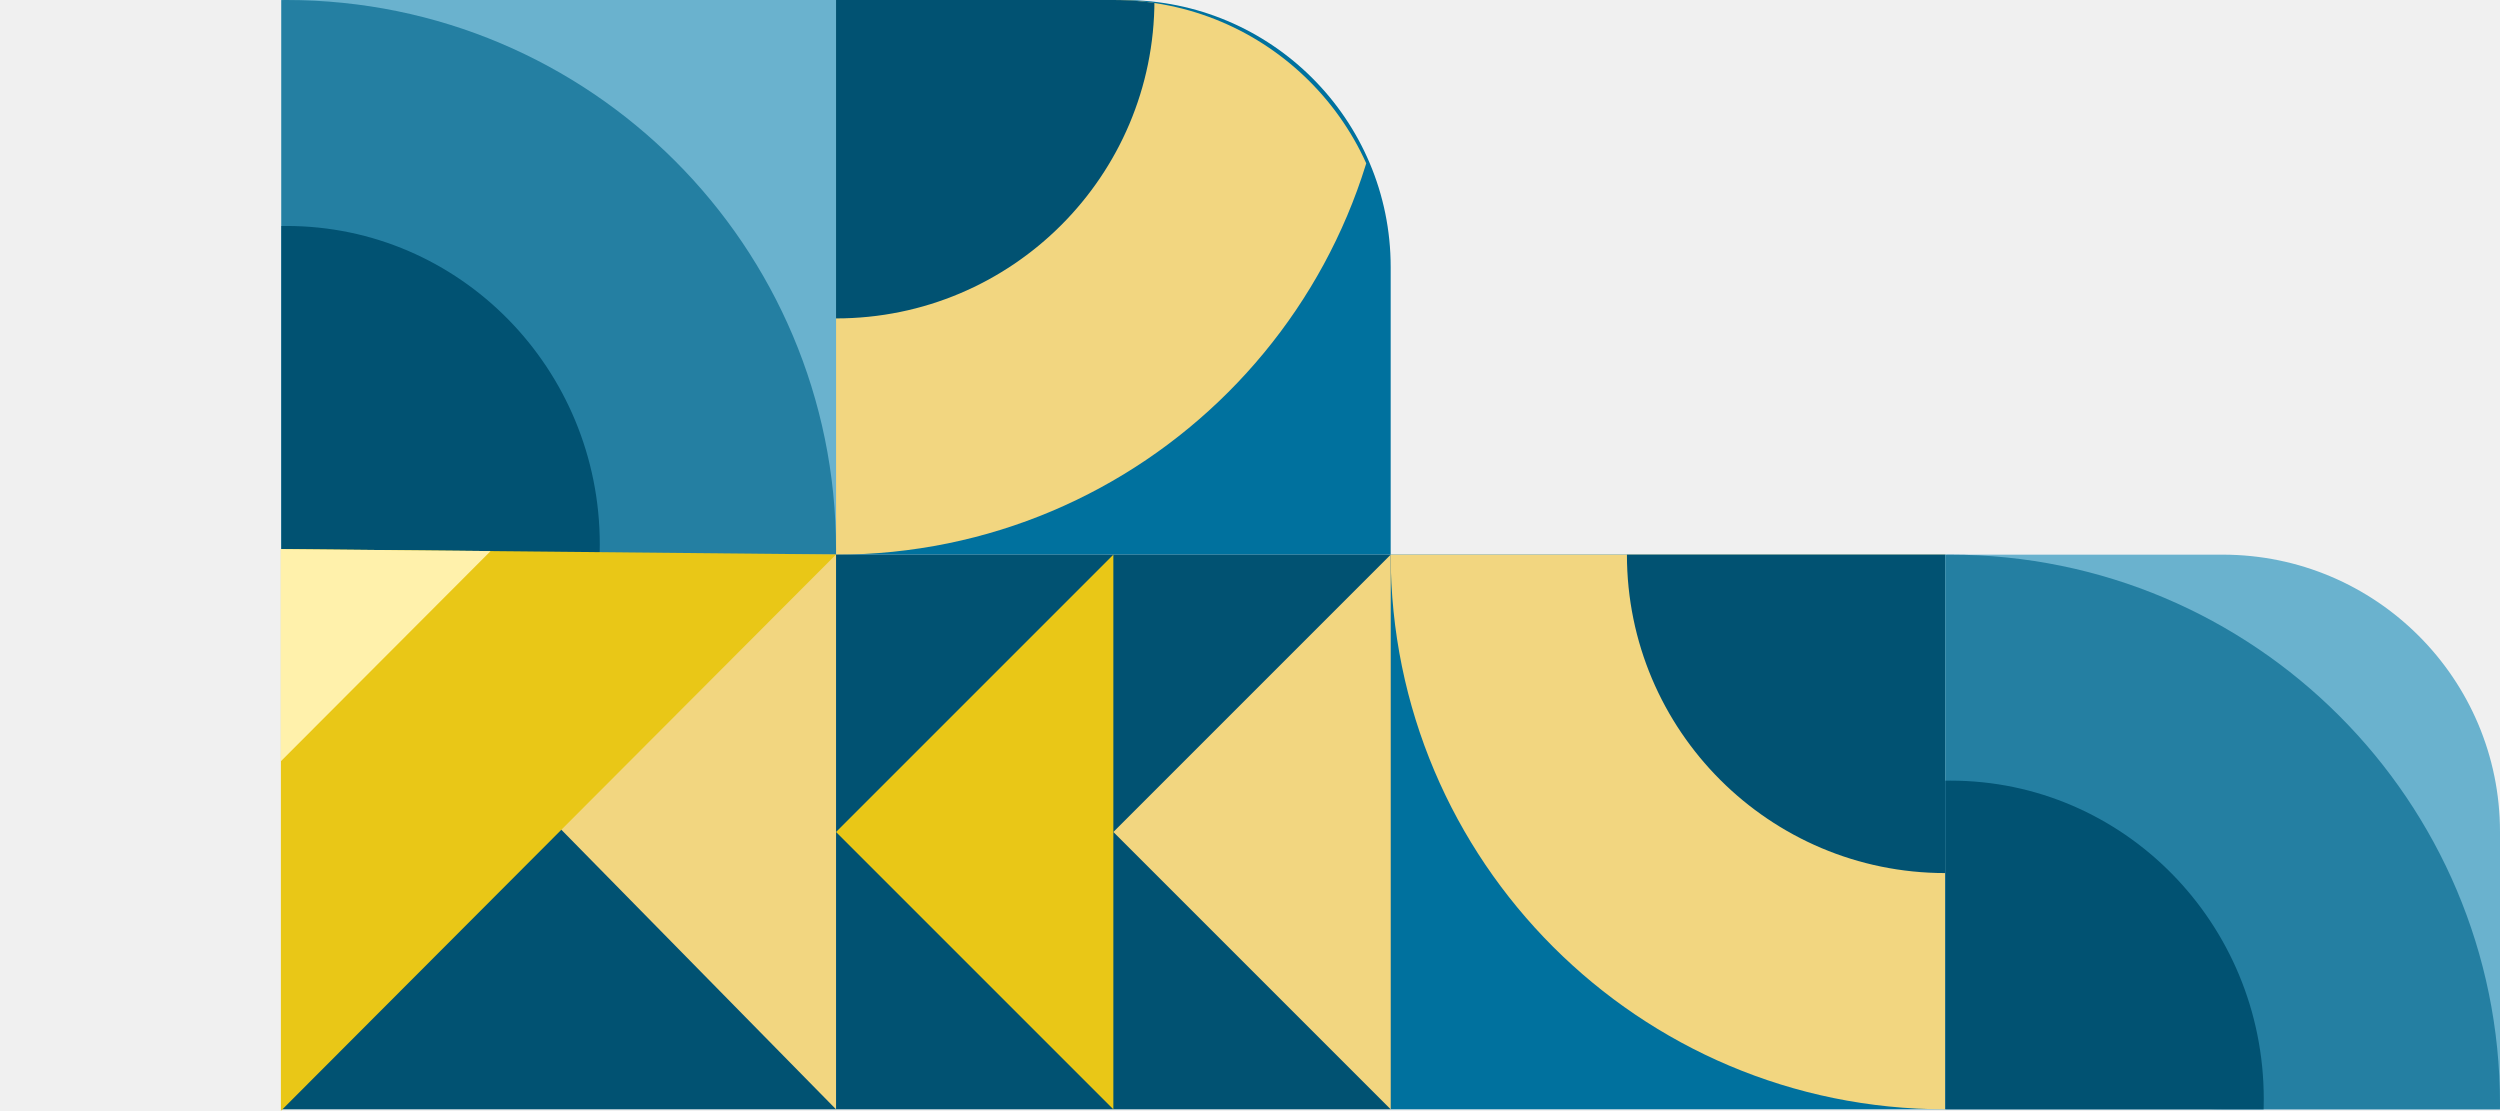
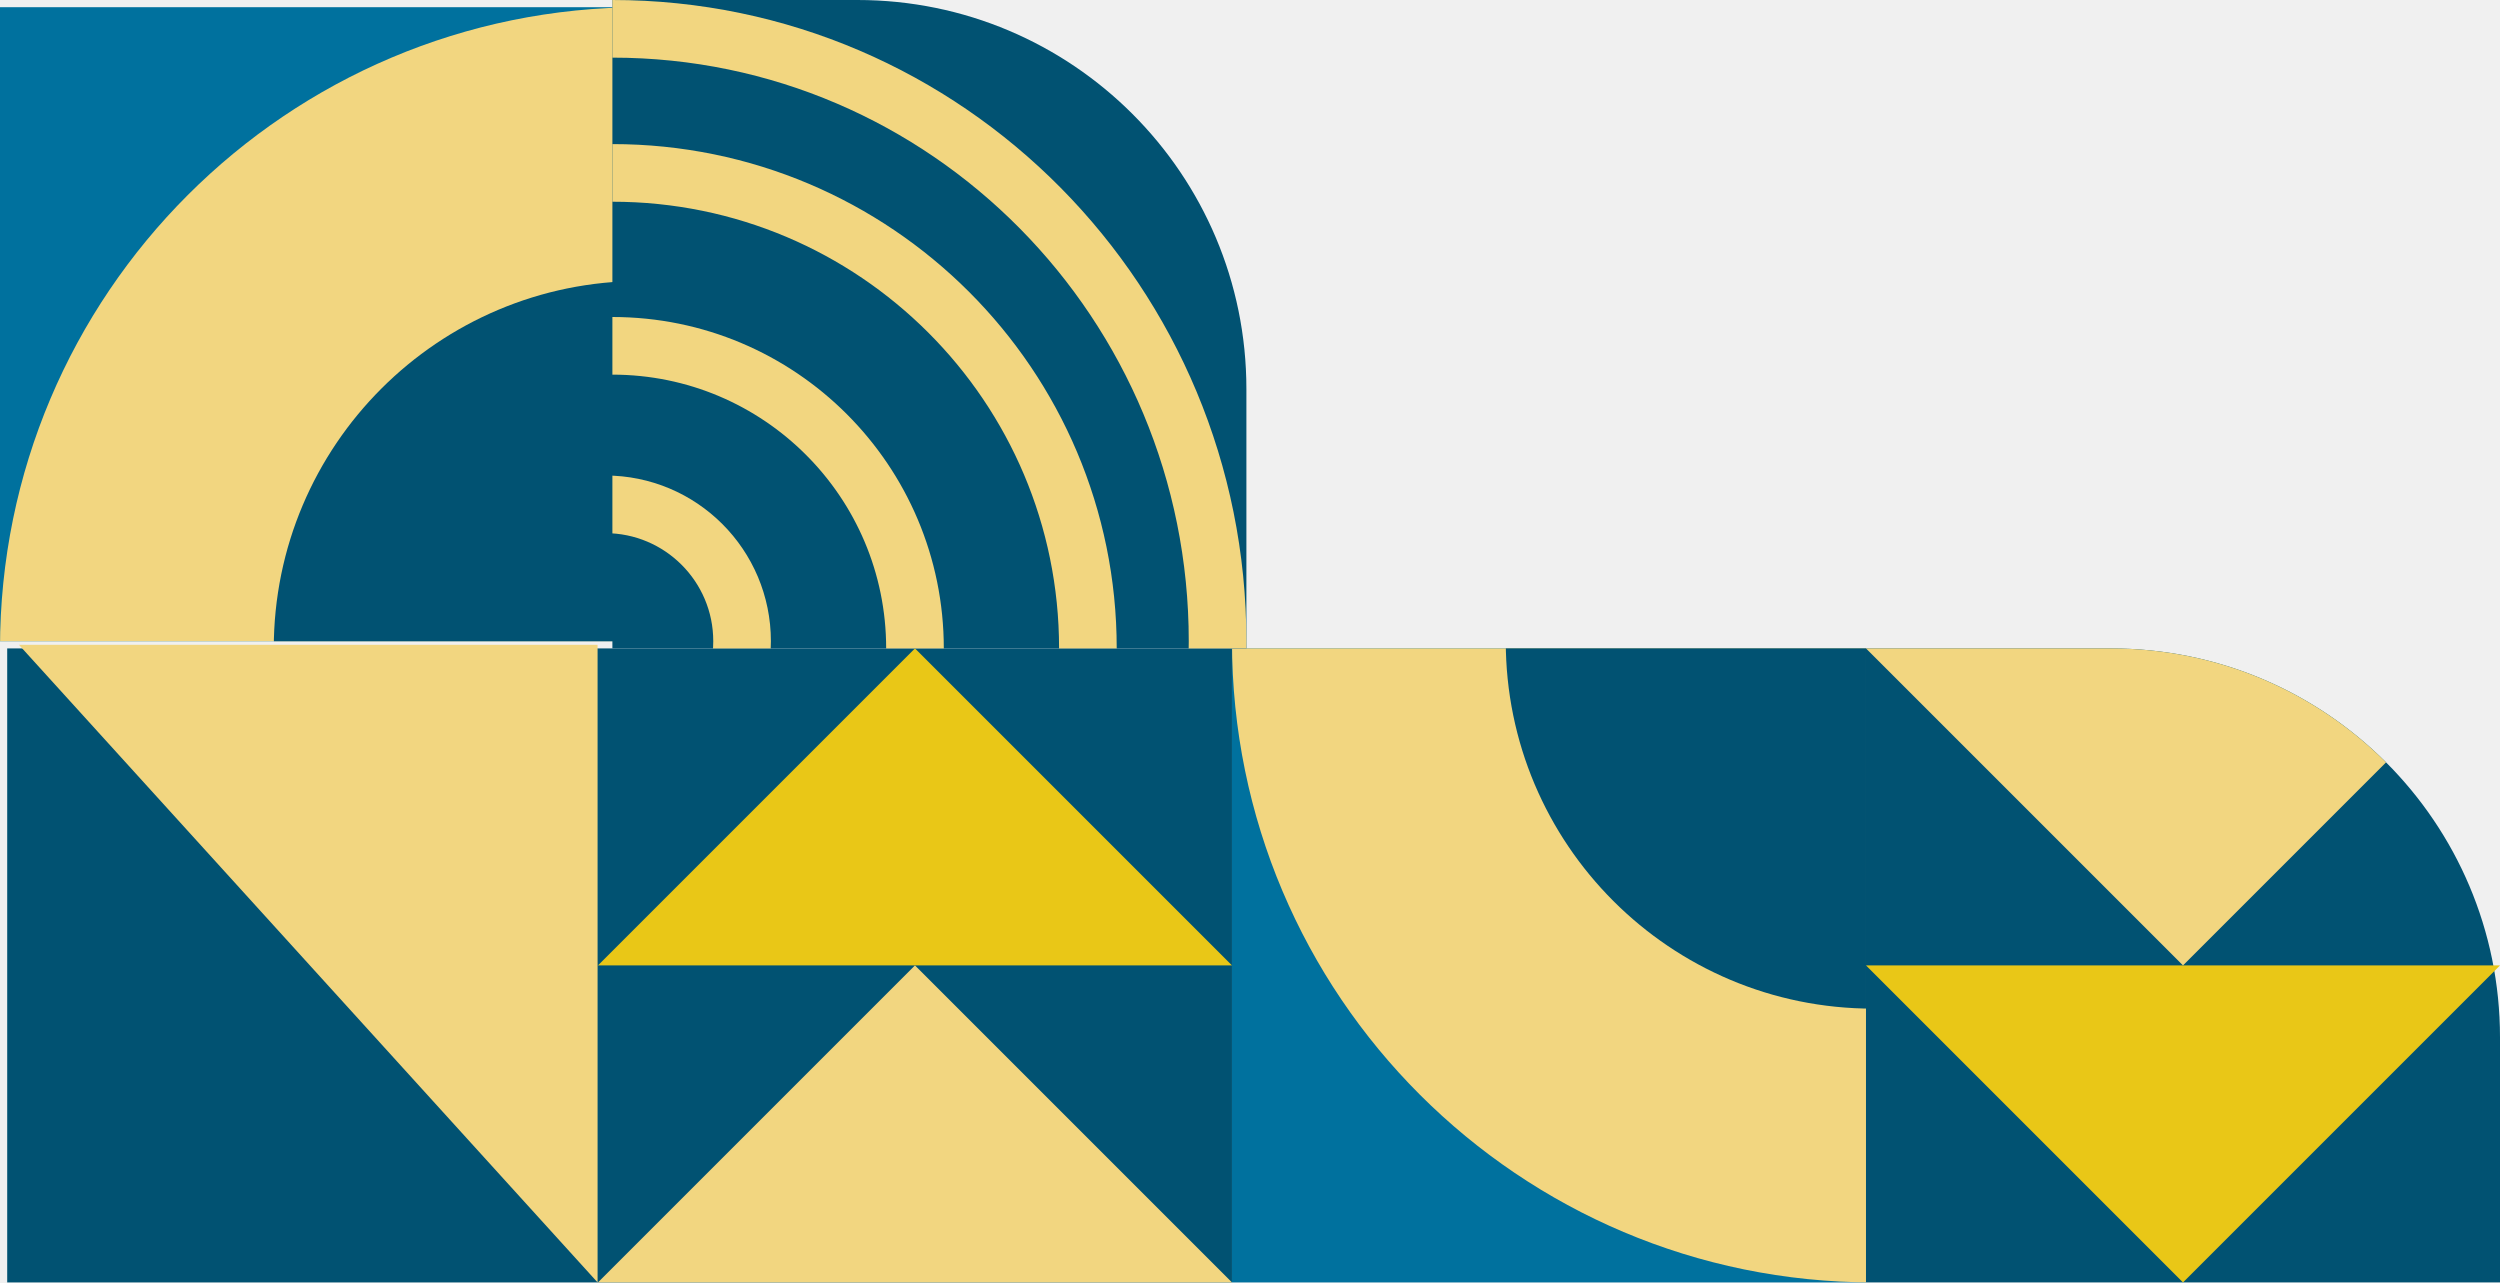
- <svg xmlns="http://www.w3.org/2000/svg" width="243.393" height="108.148" viewBox="0 0 243.393 108.148">
+ <svg xmlns="http://www.w3.org/2000/svg" width="173.5" height="89" viewBox="0 0 173.5 89">
  <defs>
    <clipPath id="clip-path">
-       <rect id="Rectangle_114" data-name="Rectangle 114" width="54" height="54" transform="translate(-1786 1414)" fill="#fff" />
+       <rect id="Rectangle_114" data-name="Rectangle 114" width="44" height="44" transform="translate(0.473)" fill="#fff" />
    </clipPath>
    <clipPath id="clip-path-2">
-       <path id="Rectangle_114-2" data-name="Rectangle 114" d="M27,0H54a0,0,0,0,1,0,0V54a0,0,0,0,1,0,0H0a0,0,0,0,1,0,0V27A27,27,0,0,1,27,0Z" transform="translate(-1786 1414)" fill="#fff" />
+       <rect id="Rectangle_114-2" data-name="Rectangle 114" width="44" height="45" transform="translate(0.25 -0.25)" fill="#fff" />
    </clipPath>
    <clipPath id="clip-path-3">
-       <rect id="Rectangle_114-3" data-name="Rectangle 114" width="54" height="54" transform="translate(0 0.329)" fill="#fff" />
+       <rect id="Rectangle_119" data-name="Rectangle 119" width="44" height="45" transform="translate(0.042 -0.25)" fill="#015272" />
    </clipPath>
-     <clipPath id="clip-path-5">
-       <path id="Path_41" data-name="Path 41" d="M27,0,64.841,38.591l-76.516.083Z" transform="translate(-1581.862 1385.454) rotate(135)" fill="#e9c717" />
+     <clipPath id="clip-path-4">
+       <path id="Rectangle_118" data-name="Rectangle 118" d="M27,0H44a0,0,0,0,1,0,0V44a0,0,0,0,1,0,0H0a0,0,0,0,1,0,0V27A27,27,0,0,1,27,0Z" transform="translate(-0.027 44) rotate(-90)" fill="#015272" />
    </clipPath>
  </defs>
-   <g id="Group_169" data-name="Group 169" transform="translate(-1568.607 1461) rotate(180)">
-     <g id="Group_165" data-name="Group 165" transform="translate(55)">
-       <rect id="Rectangle_117" data-name="Rectangle 117" width="54" height="54" transform="translate(-1813 1353)" fill="#00719e" />
-       <g id="Mask_Group_11" data-name="Mask Group 11" transform="translate(-27 -61)" clip-path="url(#clip-path)">
-         <circle id="Ellipse_26" data-name="Ellipse 26" cx="54" cy="54" r="54" transform="translate(-1840 1414)" fill="#f2d680" />
-         <circle id="Ellipse_27" data-name="Ellipse 27" cx="31" cy="31" r="31" transform="translate(-1817 1437)" fill="#015272" />
+   <g id="OwnerShapes" transform="translate(327.473 89) rotate(180)">
+     <g id="Group_165" data-name="Group 165" transform="translate(197.5)">
+       <rect id="Rectangle_117" data-name="Rectangle 117" width="44" height="44" transform="translate(0.473)" fill="#00719e" />
+       <g id="Mask_Group_11" data-name="Mask Group 11" transform="translate(0)" clip-path="url(#clip-path)">
+         <circle id="Ellipse_26" data-name="Ellipse 26" cx="44.5" cy="44.5" r="44.5" transform="translate(-44.527)" fill="#f2d680" />
+         <circle id="Ellipse_27" data-name="Ellipse 27" cx="25.5" cy="25.5" r="25.5" transform="translate(-25.527 19)" fill="#015272" />
      </g>
    </g>
-     <g id="Group_177" data-name="Group 177" transform="translate(-3057 -352) rotate(-90)">
-       <path id="Rectangle_117-2" data-name="Rectangle 117" d="M26,0H54a0,0,0,0,1,0,0V54a0,0,0,0,1,0,0H0a0,0,0,0,1,0,0V26A26,26,0,0,1,26,0Z" transform="translate(-1813 1353)" fill="#00719e" />
-       <g id="Mask_Group_11-2" data-name="Mask Group 11" transform="translate(-27 -61)" clip-path="url(#clip-path-2)">
-         <circle id="Ellipse_26-2" data-name="Ellipse 26" cx="54" cy="54" r="54" transform="translate(-1840 1414)" fill="#f2d680" />
-         <circle id="Ellipse_27-2" data-name="Ellipse 27" cx="31" cy="31" r="31" transform="translate(-1817 1437)" fill="#015272" />
+     <g id="Group_166" data-name="Group 166" transform="translate(327.223 44.25) rotate(90)">
+       <rect id="Rectangle_117-2" data-name="Rectangle 117" width="44" height="45" transform="translate(0.25 -0.25)" fill="#00719e" />
+       <g id="Mask_Group_11-2" data-name="Mask Group 11" transform="translate(0)" clip-path="url(#clip-path-2)">
+         <circle id="Ellipse_26-2" data-name="Ellipse 26" cx="44.5" cy="44.5" r="44.5" transform="translate(-44.75 -0.25)" fill="#f2d680" />
+         <circle id="Ellipse_27-2" data-name="Ellipse 27" cx="25.5" cy="25.5" r="25.5" transform="translate(-25.75 18.75)" fill="#015272" />
      </g>
    </g>
-     <g id="Group_166" data-name="Group 166" transform="translate(-3409.457 2814.329) rotate(180)">
-       <rect id="Rectangle_117-3" data-name="Rectangle 117" width="54" height="54" transform="translate(-1813.457 1353.329)" fill="#6ab2ce" />
-       <g id="Mask_Group_11-3" data-name="Mask Group 11" transform="translate(-1813.456 1353)" clip-path="url(#clip-path-3)">
-         <circle id="Ellipse_26-3" data-name="Ellipse 26" cx="53.5" cy="53.5" r="53.5" transform="translate(-53 0.329)" fill="#247fa2" />
-         <ellipse id="Ellipse_27-3" data-name="Ellipse 27" cx="30.5" cy="31" rx="30.5" ry="31" transform="translate(-30 22.329)" fill="#015272" />
+     <g id="Group_162" data-name="Group 162" transform="translate(241.751)">
+       <rect id="Rectangle_118-2" data-name="Rectangle 118" width="44" height="44" transform="translate(44.223 0) rotate(90)" fill="#015272" />
+       <g id="Group_484" data-name="Group 484" transform="translate(44.223 -0.223) rotate(90)">
+         <path id="Polygon_2" data-name="Polygon 2" d="M22,0,44,22H0Z" transform="translate(22.223) rotate(90)" fill="#f2d680" />
+         <path id="Polygon_3" data-name="Polygon 3" d="M22,0,44,22H0Z" transform="translate(44.223) rotate(90)" fill="#e9c717" />
      </g>
    </g>
-     <g id="Group_176" data-name="Group 176" transform="translate(-3571.457 2760.329) rotate(180)">
-       <path id="Rectangle_117-4" data-name="Rectangle 117" d="M0,0H27A27,27,0,0,1,54,27V54a0,0,0,0,1,0,0H27A27,27,0,0,1,0,27V0A0,0,0,0,1,0,0Z" transform="translate(-1813.457 1353.329)" fill="#6ab2ce" />
-       <g id="Mask_Group_11-4" data-name="Mask Group 11" transform="translate(-1813.456 1353)" clip-path="url(#clip-path-3)">
-         <circle id="Ellipse_26-4" data-name="Ellipse 26" cx="53.5" cy="53.5" r="53.5" transform="translate(-53 0.329)" fill="#247fa2" />
-         <ellipse id="Ellipse_27-4" data-name="Ellipse 27" cx="30.5" cy="31" rx="30.5" ry="31" transform="translate(-30 22.329)" fill="#015272" />
+     <g id="Group_167" data-name="Group 167" transform="translate(286.001)">
+       <rect id="Rectangle_118-3" data-name="Rectangle 118" width="41" height="44" transform="translate(-0.028)" fill="#015272" />
+       <path id="Path_38" data-name="Path 38" d="M44.25,0V40.158H0Z" transform="translate(40.158 0) rotate(90)" fill="#f2d680" />
+     </g>
+     <g id="Group_164" data-name="Group 164" transform="translate(240.931 44.25)">
+       <path id="Rectangle_120" data-name="Rectangle 120" d="M0,0H44a0,0,0,0,1,0,0V45a0,0,0,0,1,0,0H27A27,27,0,0,1,0,18V0A0,0,0,0,1,0,0Z" transform="translate(0.042 -0.25)" fill="#015272" />
+       <g id="Mask_Group_13" data-name="Mask Group 13" transform="translate(0)" clip-path="url(#clip-path-3)">
+         <g id="Group_163" data-name="Group 163" transform="translate(0 -44.25)">
+           <g id="Ellipse_30" data-name="Ellipse 30" transform="translate(21.042 21)" fill="none" stroke="#f2d680" stroke-width="4">
+             <circle cx="23" cy="23" r="23" stroke="none" />
+             <circle cx="23" cy="23" r="21" fill="none" />
+           </g>
+           <g id="Ellipse_31" data-name="Ellipse 31" transform="translate(9.042 9)" fill="none" stroke="#f2d680" stroke-width="4">
+             <circle cx="35" cy="35" r="35" stroke="none" />
+             <circle cx="35" cy="35" r="33" fill="none" />
+           </g>
+           <g id="Ellipse_32" data-name="Ellipse 32" transform="translate(0.042)" fill="none" stroke="#f2d680" stroke-width="4">
+             <ellipse cx="44" cy="44.5" rx="44" ry="44.5" stroke="none" />
+             <ellipse cx="44" cy="44.5" rx="42" ry="42.5" fill="none" />
+           </g>
+           <g id="Ellipse_33" data-name="Ellipse 33" transform="translate(33.042 33)" fill="none" stroke="#f2d680" stroke-width="4">
+             <circle cx="11.5" cy="11.5" r="11.5" stroke="none" />
+             <circle cx="11.5" cy="11.5" r="9.5" fill="none" />
+           </g>
+         </g>
      </g>
    </g>
-     <g id="Group_162" data-name="Group 162" transform="translate(109 -80)">
-       <rect id="Rectangle_118" data-name="Rectangle 118" width="54" height="54" transform="translate(-1813 1433)" fill="#015272" />
-       <path id="Polygon_2" data-name="Polygon 2" d="M27,0,54,27H0Z" transform="translate(-1786 1433) rotate(90)" fill="#f2d680" />
-       <path id="Polygon_3" data-name="Polygon 3" d="M27,0,54,27H0Z" transform="translate(-1759 1433) rotate(90)" fill="#e9c717" />
-     </g>
-     <g id="Group_167" data-name="Group 167" transform="translate(51)">
-       <rect id="Rectangle_118-2" data-name="Rectangle 118" width="54" height="54" transform="translate(-1701 1353)" fill="#015272" />
-       <path id="Path_38" data-name="Path 38" d="M54,0V53.052H0Z" transform="translate(-1647.948 1353) rotate(90)" fill="#f2d680" />
-     </g>
-     <path id="Path_39" data-name="Path 39" d="M27,0,64.841,38.591l-76.516.083Z" transform="translate(-1576.862 1388.454) rotate(135)" fill="#e9c717" />
-     <g id="Mask_Group_14" data-name="Mask Group 14" transform="translate(5 3)" clip-path="url(#clip-path-5)">
-       <path id="Path_40" data-name="Path 40" d="M27,0,64.841,38.591l-76.516.083Z" transform="translate(-1565.862 1403.454) rotate(135)" fill="#fff1ab" />
+     <g id="Group_483" data-name="Group 483" transform="translate(45)">
+       <path id="Rectangle_122" data-name="Rectangle 122" d="M27,0H44a0,0,0,0,1,0,0V44a0,0,0,0,1,0,0H0a0,0,0,0,1,0,0V27A27,27,0,0,1,27,0Z" transform="translate(108.973 44) rotate(-90)" fill="#015272" />
+       <path id="Polygon_3-2" data-name="Polygon 3" d="M22,0,44,22H0Z" transform="translate(108.973)" fill="#e9c717" />
+       <g id="Mask_Group_15" data-name="Mask Group 15" transform="translate(109)" clip-path="url(#clip-path-4)">
+         <path id="Polygon_2-2" data-name="Polygon 2" d="M22,0,44,22H0Z" transform="translate(-0.027 22)" fill="#f2d680" />
+       </g>
    </g>
  </g>
</svg>
